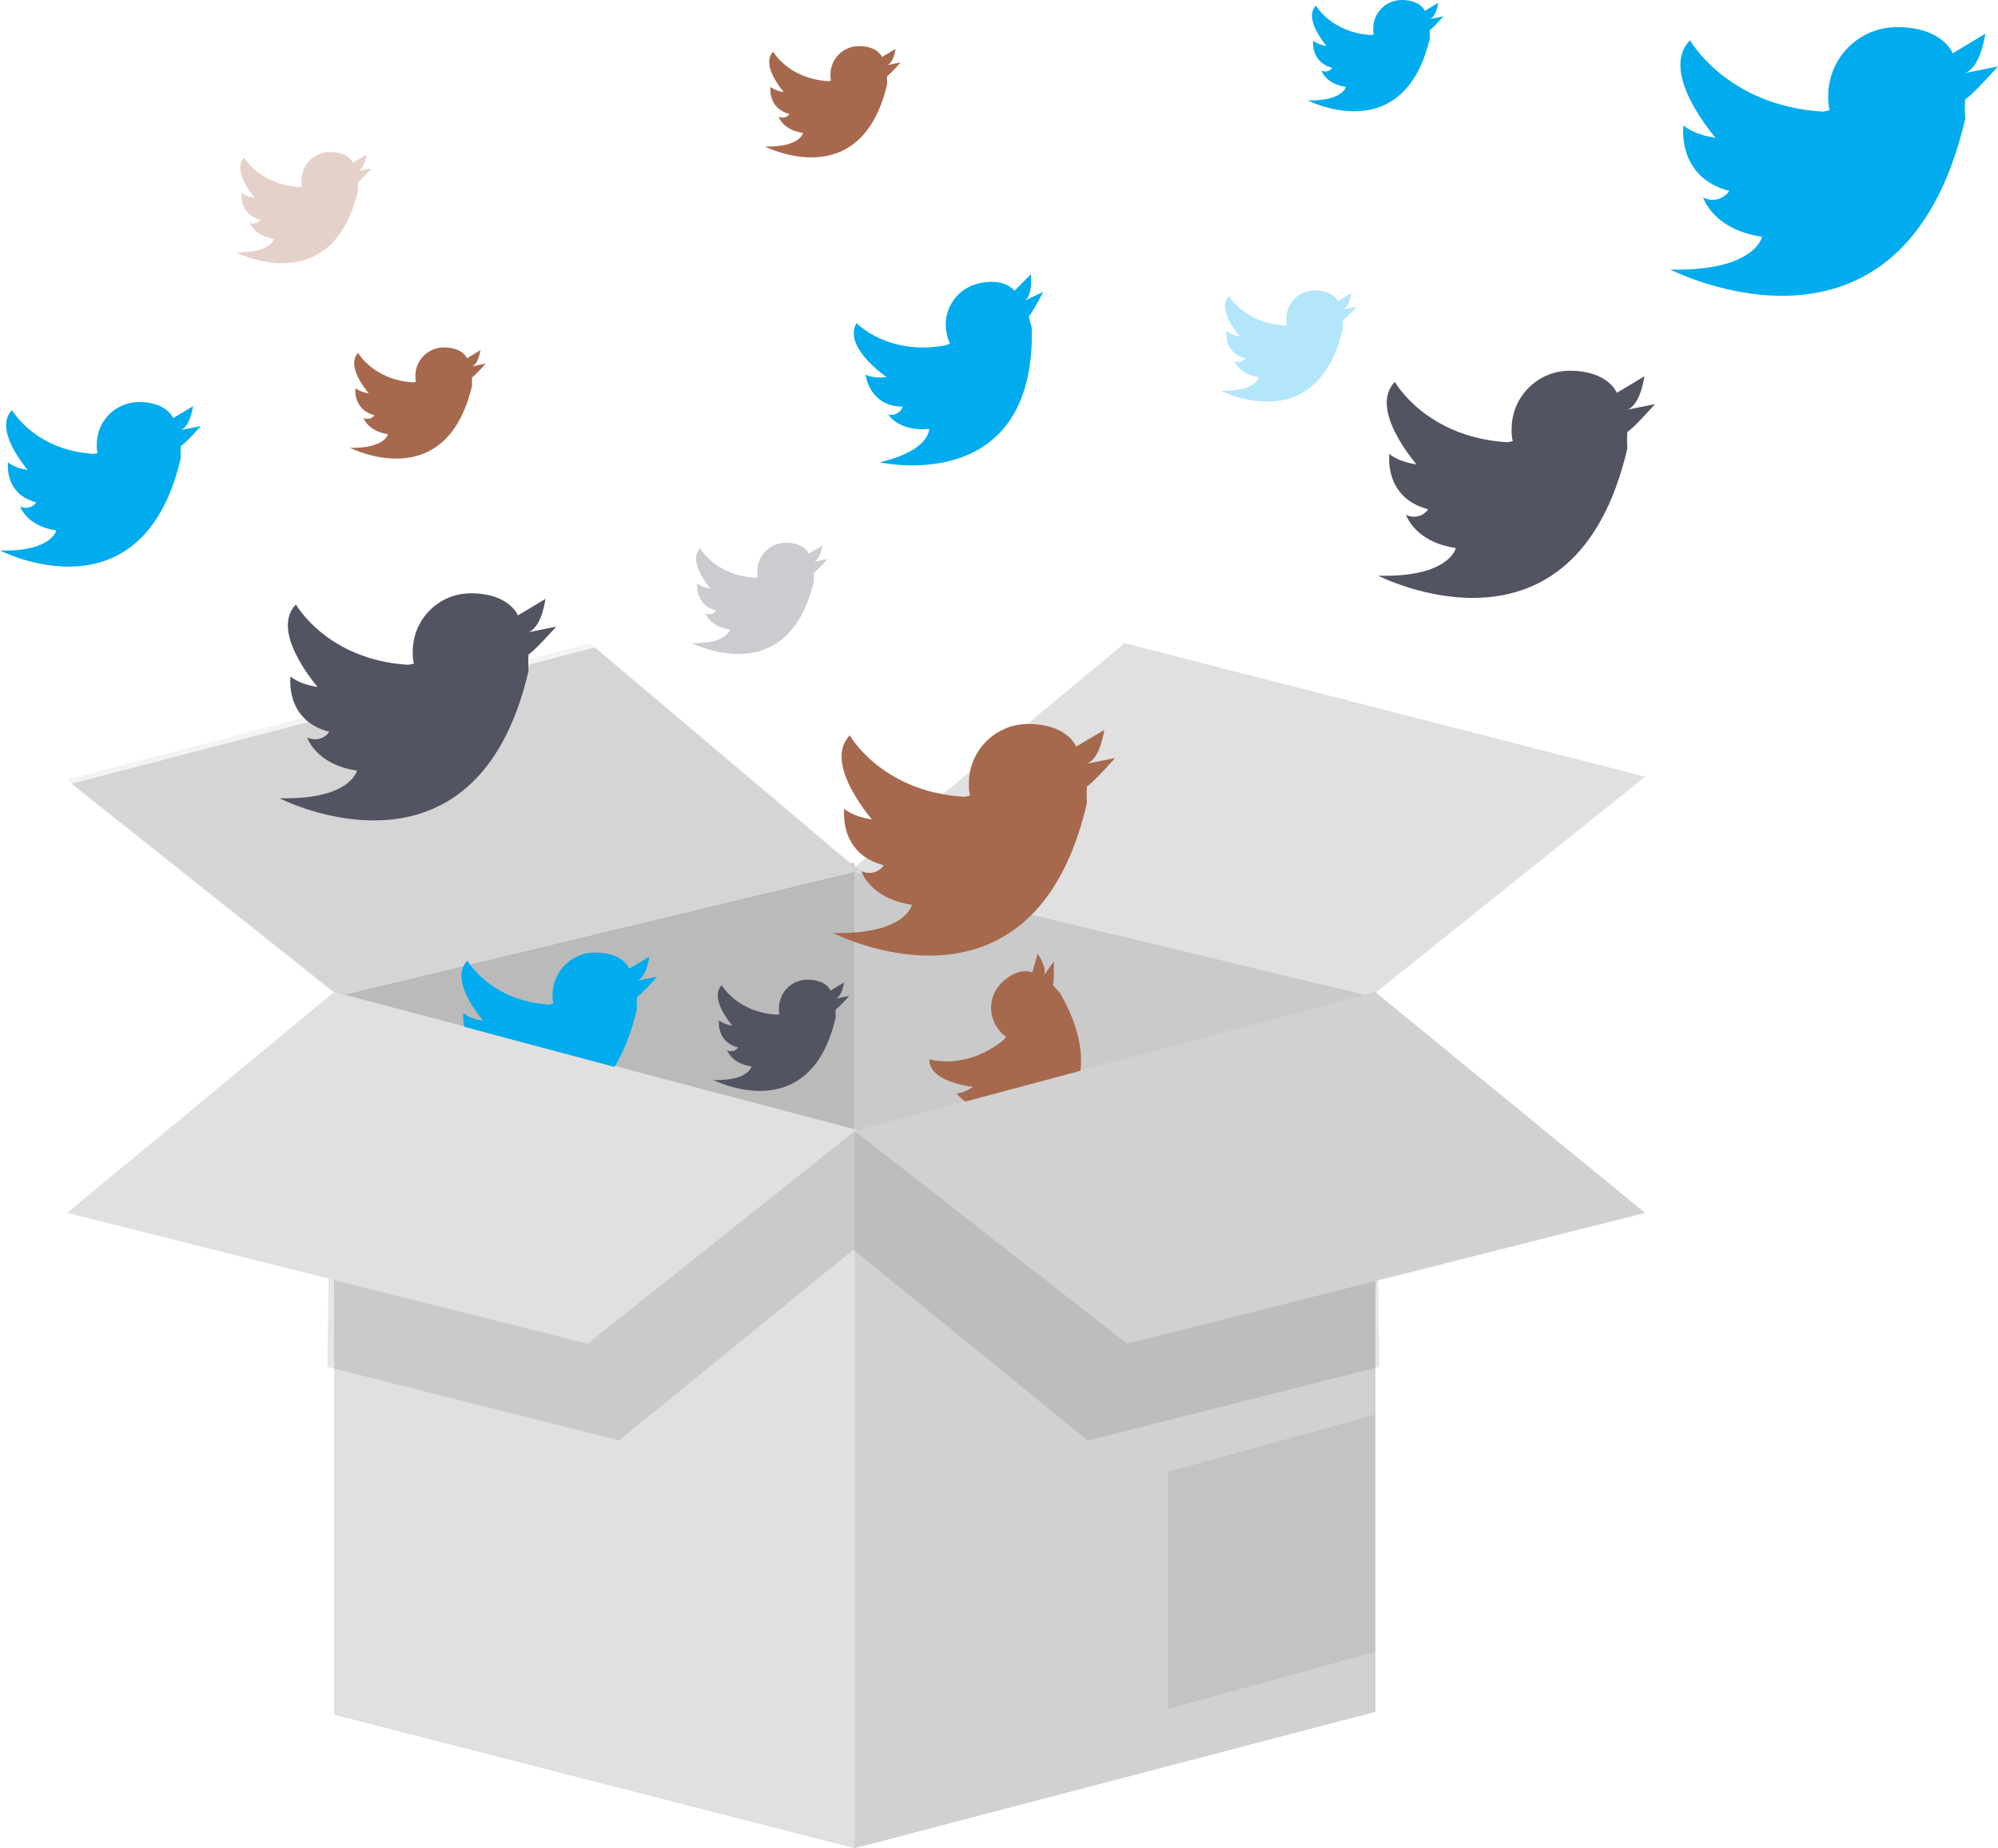
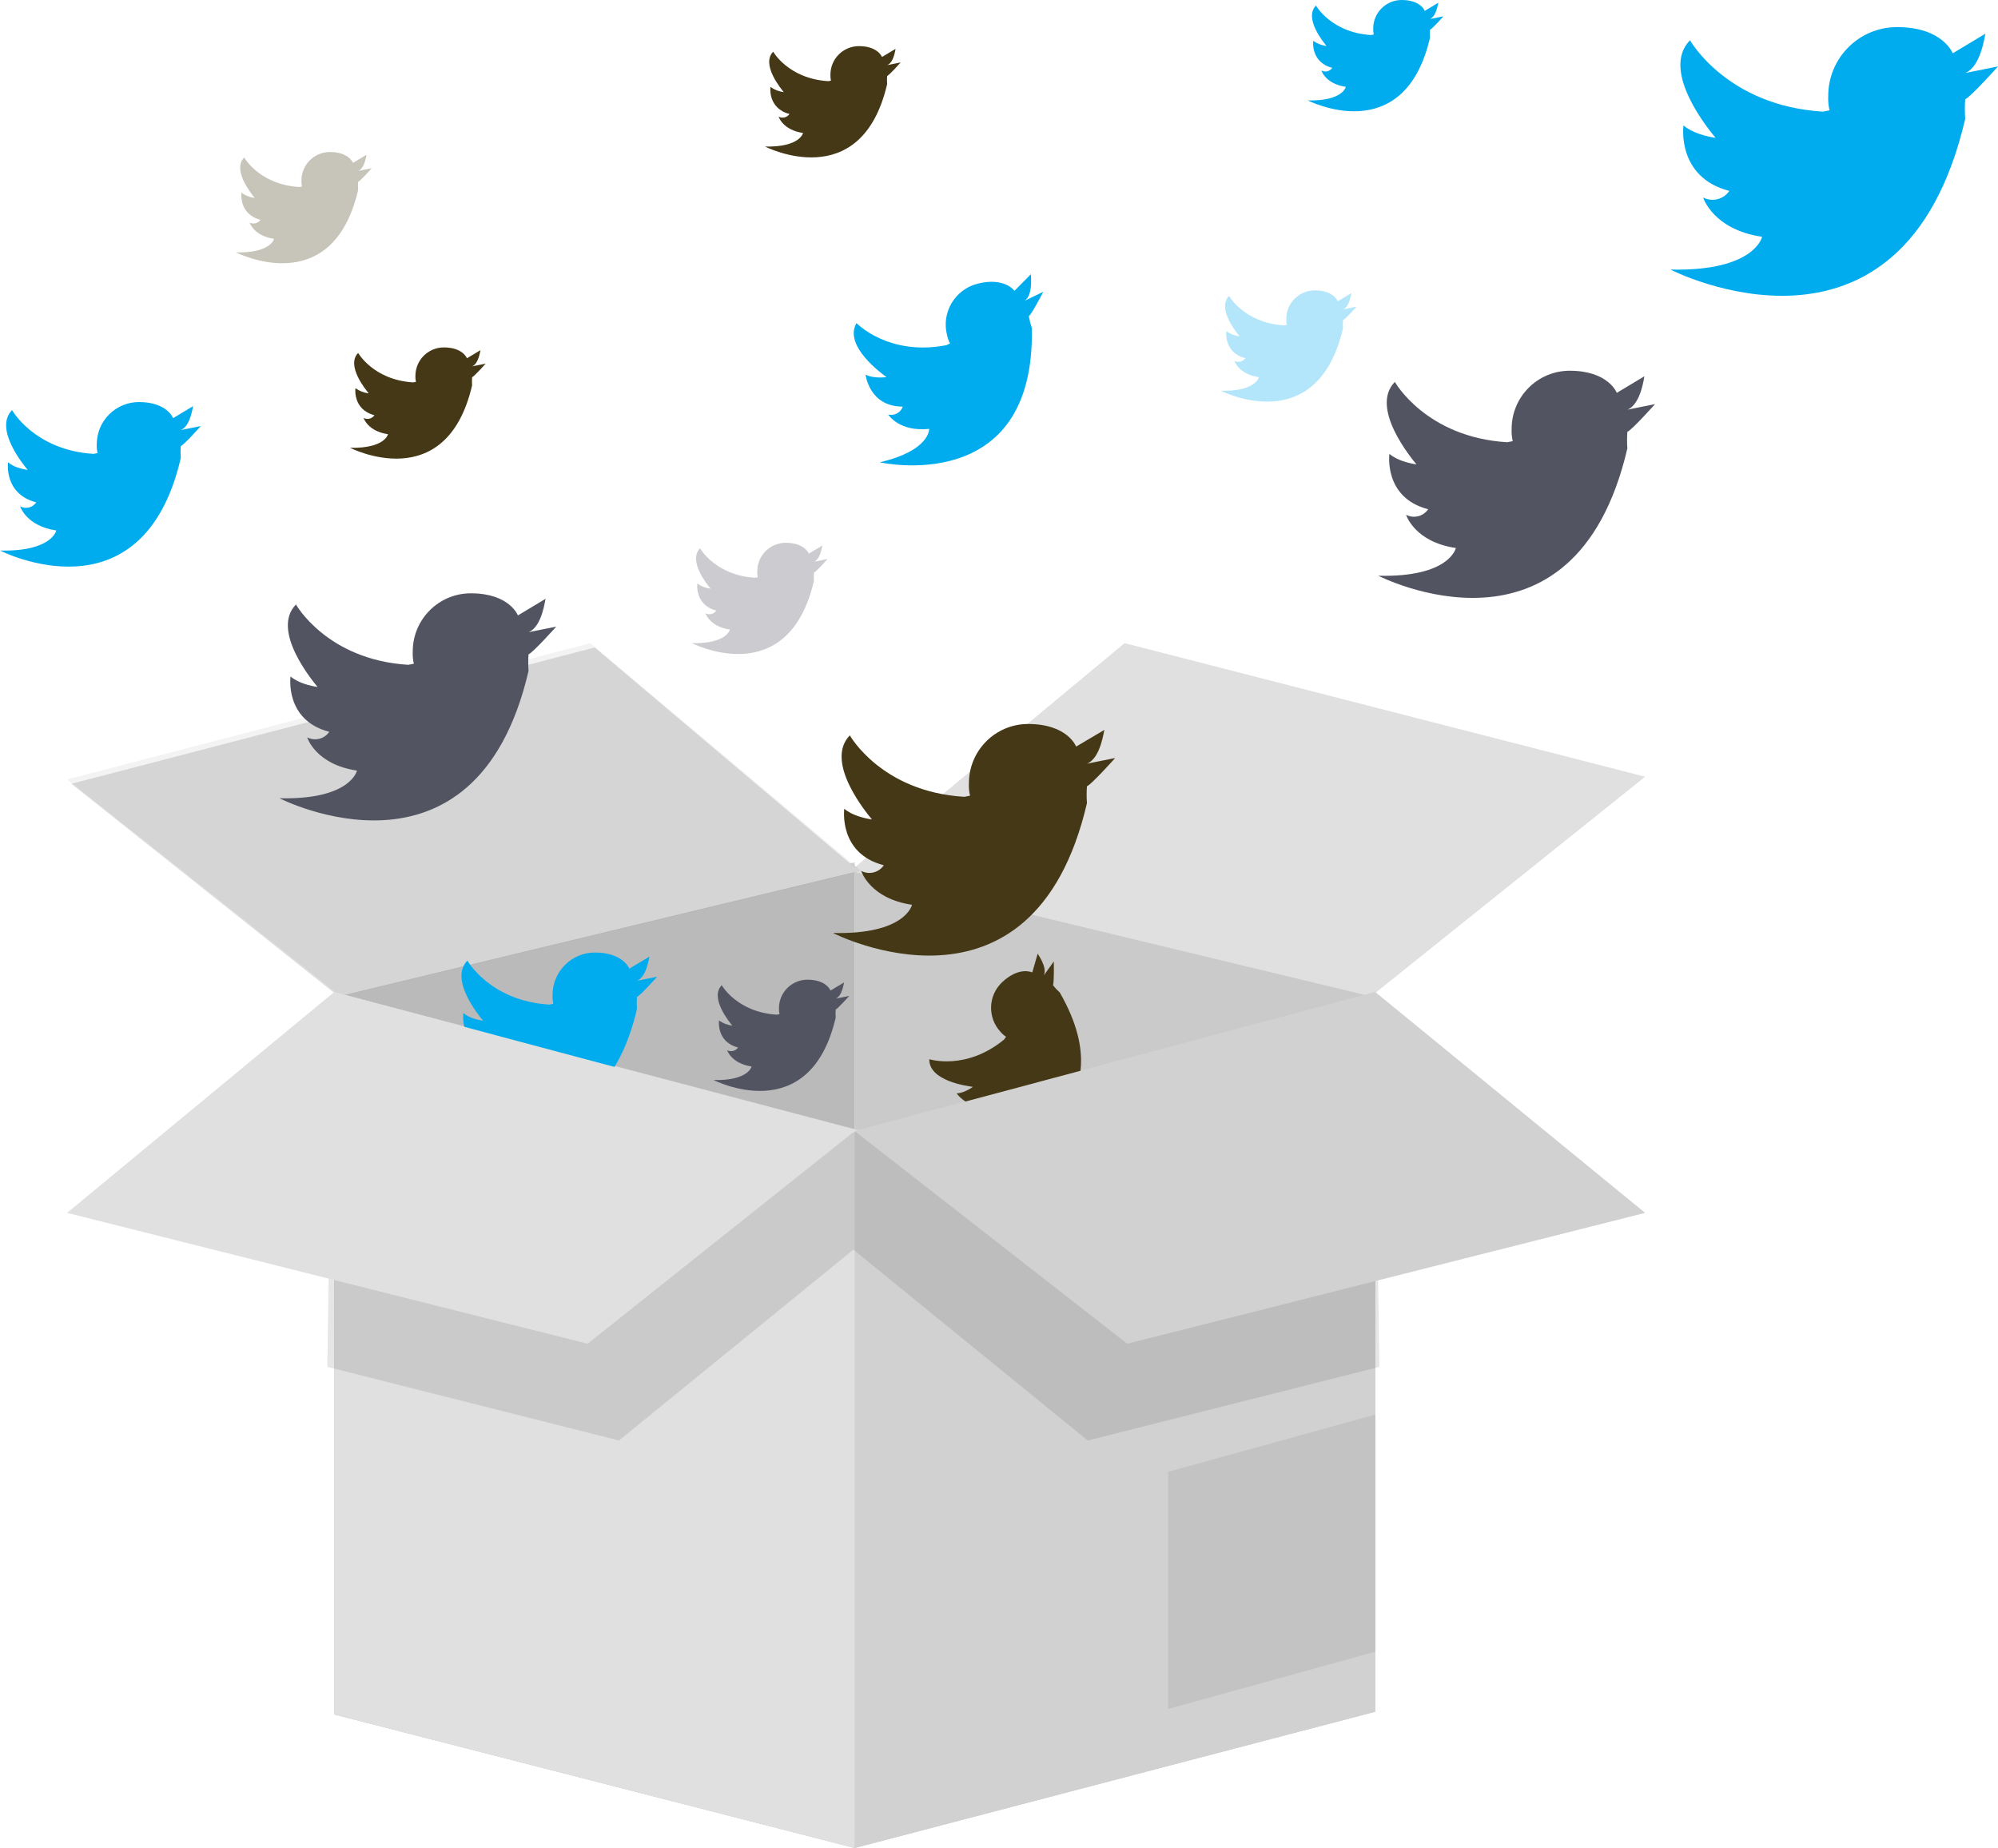
<svg xmlns="http://www.w3.org/2000/svg" id="5315dcf4-9ab7-45f5-a3d8-2e76525705db" data-name="Layer 1" width="813.15" height="752" viewBox="0 0 813.15 752">
  <polygon points="559.73 403.7 347.86 352.67 347.86 752 559.73 696.54 559.73 403.7" fill="#e0e0e0" />
  <polygon points="559.73 403.7 347.86 352.67 347.86 752 559.73 696.54 559.73 403.7" opacity="0.1" />
  <polygon points="135.99 403.7 347.86 352.67 347.86 752 135.99 697.65 135.99 403.7" fill="#e0e0e0" />
  <polygon points="135.99 401.93 347.86 350.91 347.86 752 135.99 697.65 135.99 401.93" opacity="0.17" />
  <polygon points="346.09 354.44 457.68 261.71 669.54 316.07 557.96 405.46 346.09 354.44" fill="#e0e0e0" />
  <polygon points="29.05 318.94 137.76 405.46 349.62 354.44 242.03 263.48 29.05 318.94" fill="#e0e0e0" />
  <polygon points="27.29 317.18 138.64 405.46 350.51 354.44 240.26 261.71 27.29 317.18" opacity="0.05" />
  <polygon points="135.99 403.7 135.99 697.65 347.86 752 350.72 460.27 135.99 403.7" fill="#e0e0e0" />
  <polygon points="559.73 696.54 347.86 752 347.86 460.27 559.73 403.7 559.73 696.54" fill="#e0e0e0" />
  <polygon points="559.73 696.54 347.86 752 347.86 460.27 559.73 403.7 559.73 696.54" opacity="0.07" />
  <polygon points="475.42 598.92 475.42 695.43 559.73 672.13 559.73 575.63 475.42 598.92" opacity="0.07" />
  <polygon points="133.22 556.22 251.91 586.17 347.31 508.52 347.31 460.82 135.44 407.58 133.22 556.22" opacity="0.1" />
  <polygon points="561.39 556.22 442.7 586.17 347.31 508.52 347.31 460.82 559.17 407.58 561.39 556.22" opacity="0.1" />
  <path d="M452.66,473.1l8.21-1.64s-6.9,7.72-8.21,8.21h0a33.05,33.05,0,0,0,0,4.93c-15.77,67.69-73.93,37.79-73.93,37.79,21.19.49,23-8.21,23-8.21-12.32-1.81-14.79-9.86-14.79-9.86a5.08,5.08,0,0,0,6.57-1.64c-13.31-3.45-11.5-16.43-11.5-16.43,2.3,2,5.91,2.79,8.05,3.12-1.48-1.81-14-16.76-6.41-24.48,0,0,9.2,16.43,33.35,17.91l1.64-.33a12.89,12.89,0,0,1-.33-3.61,17.25,17.25,0,0,1,17.25-17.25c11.5,0,14,6.57,14,6.57l8.21-4.93C457.59,463.24,456.77,471.46,452.66,473.1Z" transform="translate(-193.43 -74)" fill="#00aced" />
  <polygon points="135.99 403.7 27.29 493.55 239.15 546.79 347.86 460.27 135.99 403.7" fill="#e0e0e0" />
-   <path d="M618.25,470.91l4.06-5.65s.18,8.6-.34,9.65h0a27.47,27.47,0,0,0,2.79,3c28.77,50.08-23.53,64.86-23.53,64.86,13.16-11.71,9.33-18,9.33-18C602,530.62,596,527.12,596,527.12a4.22,4.22,0,0,0,3.06-4.72c-10,5.44-16.3-3.47-16.3-3.47,2.52-.1,5.18-1.65,6.66-2.66-1.92-.26-18-2.27-17.77-11.25,0,0,14.9,4.77,30.42-8l.81-1.13a10.71,10.71,0,0,1-2.25-2,14.33,14.33,0,0,1,.71-20.26c7-6.52,12.21-3.92,12.21-3.92l2.2-7.65C615.66,462.13,619.81,467.58,618.25,470.91Z" transform="translate(-193.43 -74)" fill="#a6694e" />
+   <path d="M618.25,470.91l4.06-5.65s.18,8.6-.34,9.65h0a27.47,27.47,0,0,0,2.79,3c28.77,50.08-23.53,64.86-23.53,64.86,13.16-11.71,9.33-18,9.33-18C602,530.62,596,527.12,596,527.12a4.22,4.22,0,0,0,3.06-4.72c-10,5.44-16.3-3.47-16.3-3.47,2.52-.1,5.18-1.65,6.66-2.66-1.92-.26-18-2.27-17.77-11.25,0,0,14.9,4.77,30.42-8l.81-1.13a10.71,10.71,0,0,1-2.25-2,14.33,14.33,0,0,1,.71-20.26c7-6.52,12.21-3.92,12.21-3.92l2.2-7.65C615.66,462.13,619.81,467.58,618.25,470.91Z" transform="translate(-193.43 -74)" fill="#443816" />
  <polygon points="559.73 403.7 669.54 493.55 458.78 546.79 347.86 460.27 559.73 403.7" fill="#e0e0e0" />
  <polygon points="559.73 403.7 669.54 493.55 458.78 546.79 347.86 460.27 559.73 403.7" opacity="0.07" />
  <path d="M610.52,196.35l7.51-3.61s-4.74,9.15-5.89,9.95h0a32.88,32.88,0,0,0,1.22,4.75c1.53,69.12-61.9,54.68-61.9,54.68,20.54-4.76,20.13-13.6,20.13-13.6-12.32,1.3-16.68-5.84-16.68-5.84a5,5,0,0,0,5.93-3.21c-13.68,0-15.14-13-15.14-13,2.7,1.33,6.39,1.23,8.53,1-1.87-1.38-17.6-12.7-12.22-22,0,0,12.93,13.56,36.56,9l1.5-.72a12.82,12.82,0,0,1-1.21-3.4,17.16,17.16,0,0,1,12.36-20.89c11.08-2.84,15.08,2.88,15.08,2.88l6.7-6.78C612.83,185.63,614.07,193.75,610.52,196.35Z" transform="translate(-193.43 -74)" fill="#00aced" />
  <path d="M267,249l8.17-1.63s-6.86,7.68-8.17,8.17h0a32.88,32.88,0,0,0,0,4.9c-15.69,67.33-73.54,37.59-73.54,37.59,21.08.49,22.88-8.17,22.88-8.17-12.26-1.8-14.71-9.81-14.71-9.81a5,5,0,0,0,6.54-1.63C194.9,275,196.7,262.12,196.7,262.12c2.29,2,5.88,2.78,8,3.11-1.47-1.8-13.89-16.67-6.37-24.35,0,0,9.15,16.34,33.18,17.81l1.63-.33a12.82,12.82,0,0,1-.33-3.6A17.16,17.16,0,0,1,250,237.61c11.44,0,13.89,6.54,13.89,6.54l8.17-4.9C271.87,239.24,271.06,247.41,267,249Z" transform="translate(-193.43 -74)" fill="#00aced" />
  <path d="M993.24,103.71l13.33-2.67s-11.2,12.53-13.33,13.33h0a53.64,53.64,0,0,0,0,8c-25.6,109.85-120,61.32-120,61.32,34.39.8,37.33-13.33,37.33-13.33-20-2.93-24-16-24-16a8.24,8.24,0,0,0,10.66-2.67c-21.6-5.6-18.66-26.66-18.66-26.66,3.73,3.2,9.6,4.53,13.06,5.07-2.4-2.93-22.66-27.2-10.4-39.73,0,0,14.93,26.66,54.12,29.06l2.67-.53a20.92,20.92,0,0,1-.53-5.87,28,28,0,0,1,28-28c18.66,0,22.66,10.66,22.66,10.66l13.33-8C1001.24,87.71,999.91,101,993.24,103.71Z" transform="translate(-193.43 -74)" fill="#00aced" />
  <path d="M775.38,81.73l5.52-1.1s-4.64,5.19-5.52,5.52h0a22.21,22.21,0,0,0,0,3.31c-10.6,45.5-49.69,25.4-49.69,25.4,14.25.33,15.46-5.52,15.46-5.52-8.28-1.21-9.94-6.63-9.94-6.63a3.41,3.41,0,0,0,4.42-1.1c-8.94-2.32-7.73-11-7.73-11a11.48,11.48,0,0,0,5.41,2.1c-1-1.21-9.39-11.26-4.31-16.45,0,0,6.18,11,22.42,12l1.1-.22a8.66,8.66,0,0,1-.22-2.43A11.59,11.59,0,0,1,763.9,74c7.73,0,9.39,4.42,9.39,4.42l5.52-3.31C778.69,75.1,778.14,80.63,775.38,81.73Z" transform="translate(-193.43 -74)" fill="#00aced" />
  <path d="M524.71,302.58l5.52-1.1s-4.64,5.19-5.52,5.52h0a22.21,22.21,0,0,0,0,3.31c-10.6,45.5-49.69,25.4-49.69,25.4,14.25.33,15.46-5.52,15.46-5.52-8.28-1.21-9.94-6.63-9.94-6.63a3.41,3.41,0,0,0,4.42-1.1c-8.94-2.32-7.73-11-7.73-11a11.48,11.48,0,0,0,5.41,2.1c-1-1.21-9.39-11.26-4.31-16.45,0,0,6.18,11,22.42,12l1.1-.22a8.66,8.66,0,0,1-.22-2.43,11.59,11.59,0,0,1,11.59-11.59c7.73,0,9.39,4.42,9.39,4.42l5.52-3.31C528,296,527.47,301.48,524.71,302.58Z" transform="translate(-193.43 -74)" fill="#535461" opacity="0.3" />
  <path d="M740,199.89l5.52-1.1S740.93,204,740,204.3h0a22.21,22.21,0,0,0,0,3.31c-10.6,45.5-49.69,25.4-49.69,25.4,14.25.33,15.46-5.52,15.46-5.52-8.28-1.21-9.94-6.63-9.94-6.63a3.41,3.41,0,0,0,4.42-1.1c-8.94-2.32-7.73-11-7.73-11a11.48,11.48,0,0,0,5.41,2.1c-1-1.21-9.39-11.26-4.31-16.45,0,0,6.18,11,22.42,12l1.1-.22a8.66,8.66,0,0,1-.22-2.43,11.59,11.59,0,0,1,11.59-11.59c7.73,0,9.39,4.42,9.39,4.42l5.52-3.31C743.36,193.26,742.8,198.78,740,199.89Z" transform="translate(-193.43 -74)" fill="#00aced" opacity="0.3" />
-   <path d="M635.8,384.76l11.48-2.3s-9.65,10.8-11.48,11.48h0a46.21,46.21,0,0,0,0,6.89c-22.05,94.63-103.36,52.83-103.36,52.83,29.63.69,32.16-11.48,32.16-11.48-17.23-2.53-20.67-13.78-20.67-13.78a7.1,7.1,0,0,0,9.19-2.3c-18.6-4.82-16.08-23-16.08-23,3.22,2.76,8.27,3.9,11.25,4.36-2.07-2.53-19.52-23.43-9-34.22,0,0,12.86,23,46.63,25l2.3-.46a18,18,0,0,1-.46-5.05,24.11,24.11,0,0,1,24.12-24.12c16.08,0,19.52,9.19,19.52,9.19L642.92,371C642.69,371,641.54,382.47,635.8,384.76Z" transform="translate(-193.43 -74)" fill="#a6694e" />
-   <path d="M554.52,100.5,560,99.4s-4.64,5.19-5.52,5.52h0a22.21,22.21,0,0,0,0,3.31c-10.6,45.5-49.69,25.4-49.69,25.4,14.25.33,15.46-5.52,15.46-5.52-8.28-1.21-9.94-6.63-9.94-6.63a3.41,3.41,0,0,0,4.42-1.1c-8.94-2.32-7.73-11-7.73-11a11.48,11.48,0,0,0,5.41,2.1c-1-1.21-9.39-11.26-4.31-16.45,0,0,6.18,11,22.42,12l1.1-.22a8.66,8.66,0,0,1-.22-2.43A11.59,11.59,0,0,1,543,92.77c7.73,0,9.39,4.42,9.39,4.42l5.52-3.31C557.84,93.88,557.29,99.4,554.52,100.5Z" transform="translate(-193.43 -74)" fill="#a6694e" />
-   <path d="M385.57,223.08l5.52-1.1s-4.64,5.19-5.52,5.52h0a22.21,22.21,0,0,0,0,3.31c-10.6,45.5-49.69,25.4-49.69,25.4,14.25.33,15.46-5.52,15.46-5.52-8.28-1.21-9.94-6.63-9.94-6.63a3.41,3.41,0,0,0,4.42-1.1c-8.94-2.32-7.73-11-7.73-11a11.48,11.48,0,0,0,5.41,2.1c-1-1.21-9.39-11.26-4.31-16.45,0,0,6.18,11,22.42,12l1.1-.22a8.66,8.66,0,0,1-.22-2.43,11.59,11.59,0,0,1,11.59-11.59c7.73,0,9.39,4.42,9.39,4.42l5.52-3.31C388.88,216.45,388.33,222,385.57,223.08Z" transform="translate(-193.43 -74)" fill="#a6694e" />
-   <path d="M339.19,143.57l5.52-1.1s-4.64,5.19-5.52,5.52h0a22.21,22.21,0,0,0,0,3.31c-10.6,45.5-49.69,25.4-49.69,25.4,14.25.33,15.46-5.52,15.46-5.52-8.28-1.21-9.94-6.63-9.94-6.63a3.41,3.41,0,0,0,4.42-1.1c-8.94-2.32-7.73-11-7.73-11a11.48,11.48,0,0,0,5.41,2.1c-1-1.21-9.39-11.26-4.31-16.45,0,0,6.18,11,22.42,12l1.1-.22a8.66,8.66,0,0,1-.22-2.43,11.59,11.59,0,0,1,11.59-11.59c7.73,0,9.39,4.42,9.39,4.42l5.52-3.31C342.5,136.94,342,142.47,339.19,143.57Z" transform="translate(-193.43 -74)" fill="#a6694e" opacity="0.3" />
+   <path d="M635.8,384.76l11.48-2.3s-9.65,10.8-11.48,11.48h0a46.21,46.21,0,0,0,0,6.89c-22.05,94.63-103.36,52.83-103.36,52.83,29.63.69,32.16-11.48,32.16-11.48-17.23-2.53-20.67-13.78-20.67-13.78a7.1,7.1,0,0,0,9.19-2.3c-18.6-4.82-16.08-23-16.08-23,3.22,2.76,8.27,3.9,11.25,4.36-2.07-2.53-19.52-23.43-9-34.22,0,0,12.86,23,46.63,25l2.3-.46a18,18,0,0,1-.46-5.05,24.11,24.11,0,0,1,24.12-24.12c16.08,0,19.52,9.19,19.52,9.19L642.92,371C642.69,371,641.54,382.47,635.8,384.76Z" transform="translate(-193.43 -74)" fill="#443816" />
+   <path d="M554.52,100.5,560,99.4s-4.64,5.19-5.52,5.52h0a22.21,22.21,0,0,0,0,3.31c-10.6,45.5-49.69,25.4-49.69,25.4,14.25.33,15.46-5.52,15.46-5.52-8.28-1.21-9.94-6.63-9.94-6.63a3.41,3.41,0,0,0,4.42-1.1c-8.94-2.32-7.73-11-7.73-11a11.48,11.48,0,0,0,5.41,2.1c-1-1.21-9.39-11.26-4.31-16.45,0,0,6.18,11,22.42,12l1.1-.22a8.66,8.66,0,0,1-.22-2.43A11.59,11.59,0,0,1,543,92.77c7.73,0,9.39,4.42,9.39,4.42l5.52-3.31C557.84,93.88,557.29,99.4,554.52,100.5Z" transform="translate(-193.43 -74)" fill="#443816" />
+   <path d="M385.57,223.08l5.52-1.1s-4.64,5.19-5.52,5.52h0a22.21,22.21,0,0,0,0,3.31c-10.6,45.5-49.69,25.4-49.69,25.4,14.25.33,15.46-5.52,15.46-5.52-8.28-1.21-9.94-6.63-9.94-6.63a3.41,3.41,0,0,0,4.42-1.1c-8.94-2.32-7.73-11-7.73-11a11.48,11.48,0,0,0,5.41,2.1c-1-1.21-9.39-11.26-4.31-16.45,0,0,6.18,11,22.42,12l1.1-.22a8.66,8.66,0,0,1-.22-2.43,11.59,11.59,0,0,1,11.59-11.59c7.73,0,9.39,4.42,9.39,4.42l5.52-3.31C388.88,216.45,388.33,222,385.57,223.08Z" transform="translate(-193.43 -74)" fill="#443816" />
+   <path d="M339.19,143.57l5.52-1.1s-4.64,5.19-5.52,5.52h0a22.21,22.21,0,0,0,0,3.31c-10.6,45.5-49.69,25.4-49.69,25.4,14.25.33,15.46-5.52,15.46-5.52-8.28-1.21-9.94-6.63-9.94-6.63a3.41,3.41,0,0,0,4.42-1.1c-8.94-2.32-7.73-11-7.73-11a11.48,11.48,0,0,0,5.41,2.1c-1-1.21-9.39-11.26-4.31-16.45,0,0,6.18,11,22.42,12l1.1-.22a8.66,8.66,0,0,1-.22-2.43,11.59,11.59,0,0,1,11.59-11.59c7.73,0,9.39,4.42,9.39,4.42l5.52-3.31C342.5,136.94,342,142.47,339.19,143.57Z" transform="translate(-193.43 -74)" fill="#443816" opacity="0.3" />
  <path d="M533.54,480.37l5.52-1.1s-4.64,5.19-5.52,5.52h0a22.21,22.21,0,0,0,0,3.31c-10.6,45.5-49.69,25.4-49.69,25.4,14.25.33,15.46-5.52,15.46-5.52-8.28-1.21-9.94-6.63-9.94-6.63a3.41,3.41,0,0,0,4.42-1.1c-8.94-2.32-7.73-11-7.73-11a11.48,11.48,0,0,0,5.41,2.1c-1-1.21-9.39-11.26-4.31-16.45,0,0,6.18,11,22.42,12l1.1-.22a8.66,8.66,0,0,1-.22-2.43,11.59,11.59,0,0,1,11.59-11.59c7.73,0,9.39,4.42,9.39,4.42l5.52-3.31C536.86,473.75,536.3,479.27,533.54,480.37Z" transform="translate(-193.43 -74)" fill="#535461" />
  <path d="M855.77,240.7,867,238.45s-9.46,10.59-11.26,11.26h0a45.32,45.32,0,0,0,0,6.76c-21.63,92.81-101.37,51.81-101.37,51.81C783.46,309,785.94,297,785.94,297c-16.9-2.48-20.27-13.52-20.27-13.52a7,7,0,0,0,9-2.25c-18.25-4.73-15.77-22.53-15.77-22.53,3.15,2.7,8.11,3.83,11,4.28-2-2.48-19.15-23-8.79-33.57,0,0,12.62,22.53,45.73,24.55l2.25-.45a17.67,17.67,0,0,1-.45-5,23.65,23.65,0,0,1,23.65-23.65c15.77,0,19.15,9,19.15,9l11.26-6.76C862.53,227.18,861.4,238.45,855.77,240.7Z" transform="translate(-193.43 -74)" fill="#535461" />
  <path d="M408.54,331.25,419.8,329s-9.46,10.59-11.26,11.26h0a45.32,45.32,0,0,0,0,6.76c-21.63,92.81-101.37,51.81-101.37,51.81,29.06.68,31.54-11.26,31.54-11.26-16.9-2.48-20.27-13.52-20.27-13.52a7,7,0,0,0,9-2.25c-18.25-4.73-15.77-22.53-15.77-22.53,3.15,2.7,8.11,3.83,11,4.28-2-2.48-19.15-23-8.79-33.57,0,0,12.62,22.53,45.73,24.55l2.25-.45a17.67,17.67,0,0,1-.45-5,23.65,23.65,0,0,1,23.65-23.65c15.77,0,19.15,9,19.15,9l11.26-6.76C415.3,317.73,414.17,329,408.54,331.25Z" transform="translate(-193.43 -74)" fill="#535461" />
</svg>
